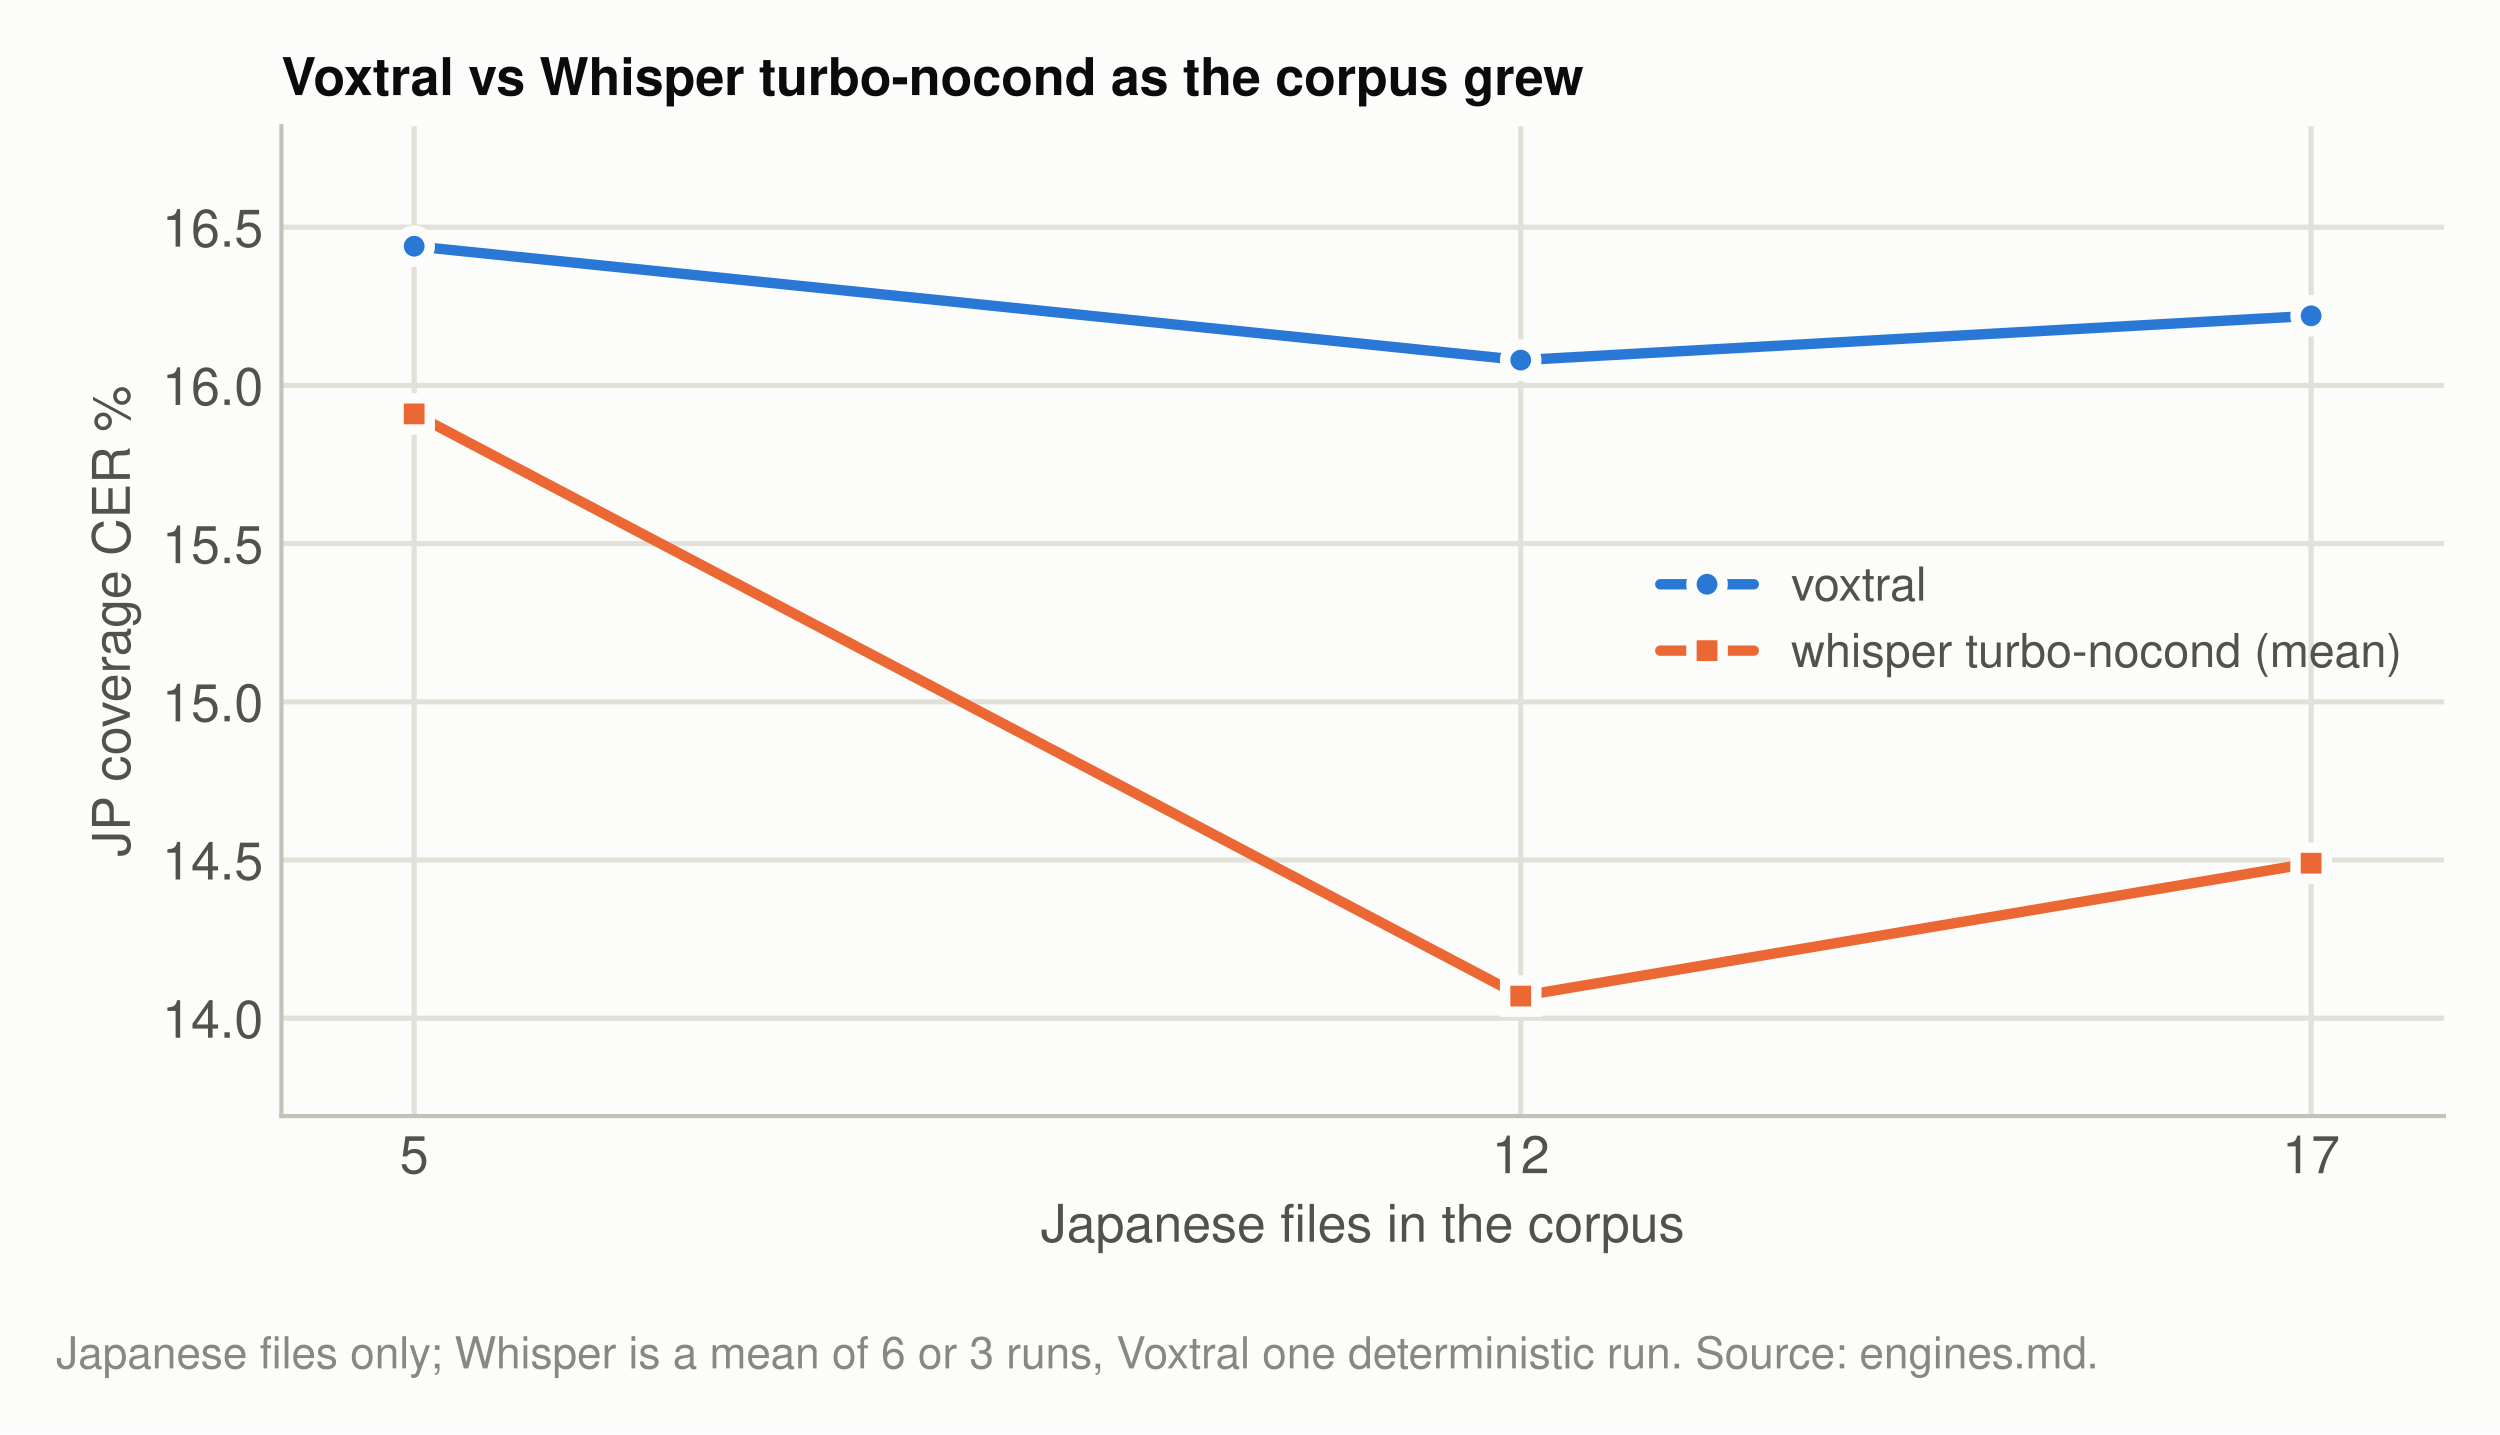
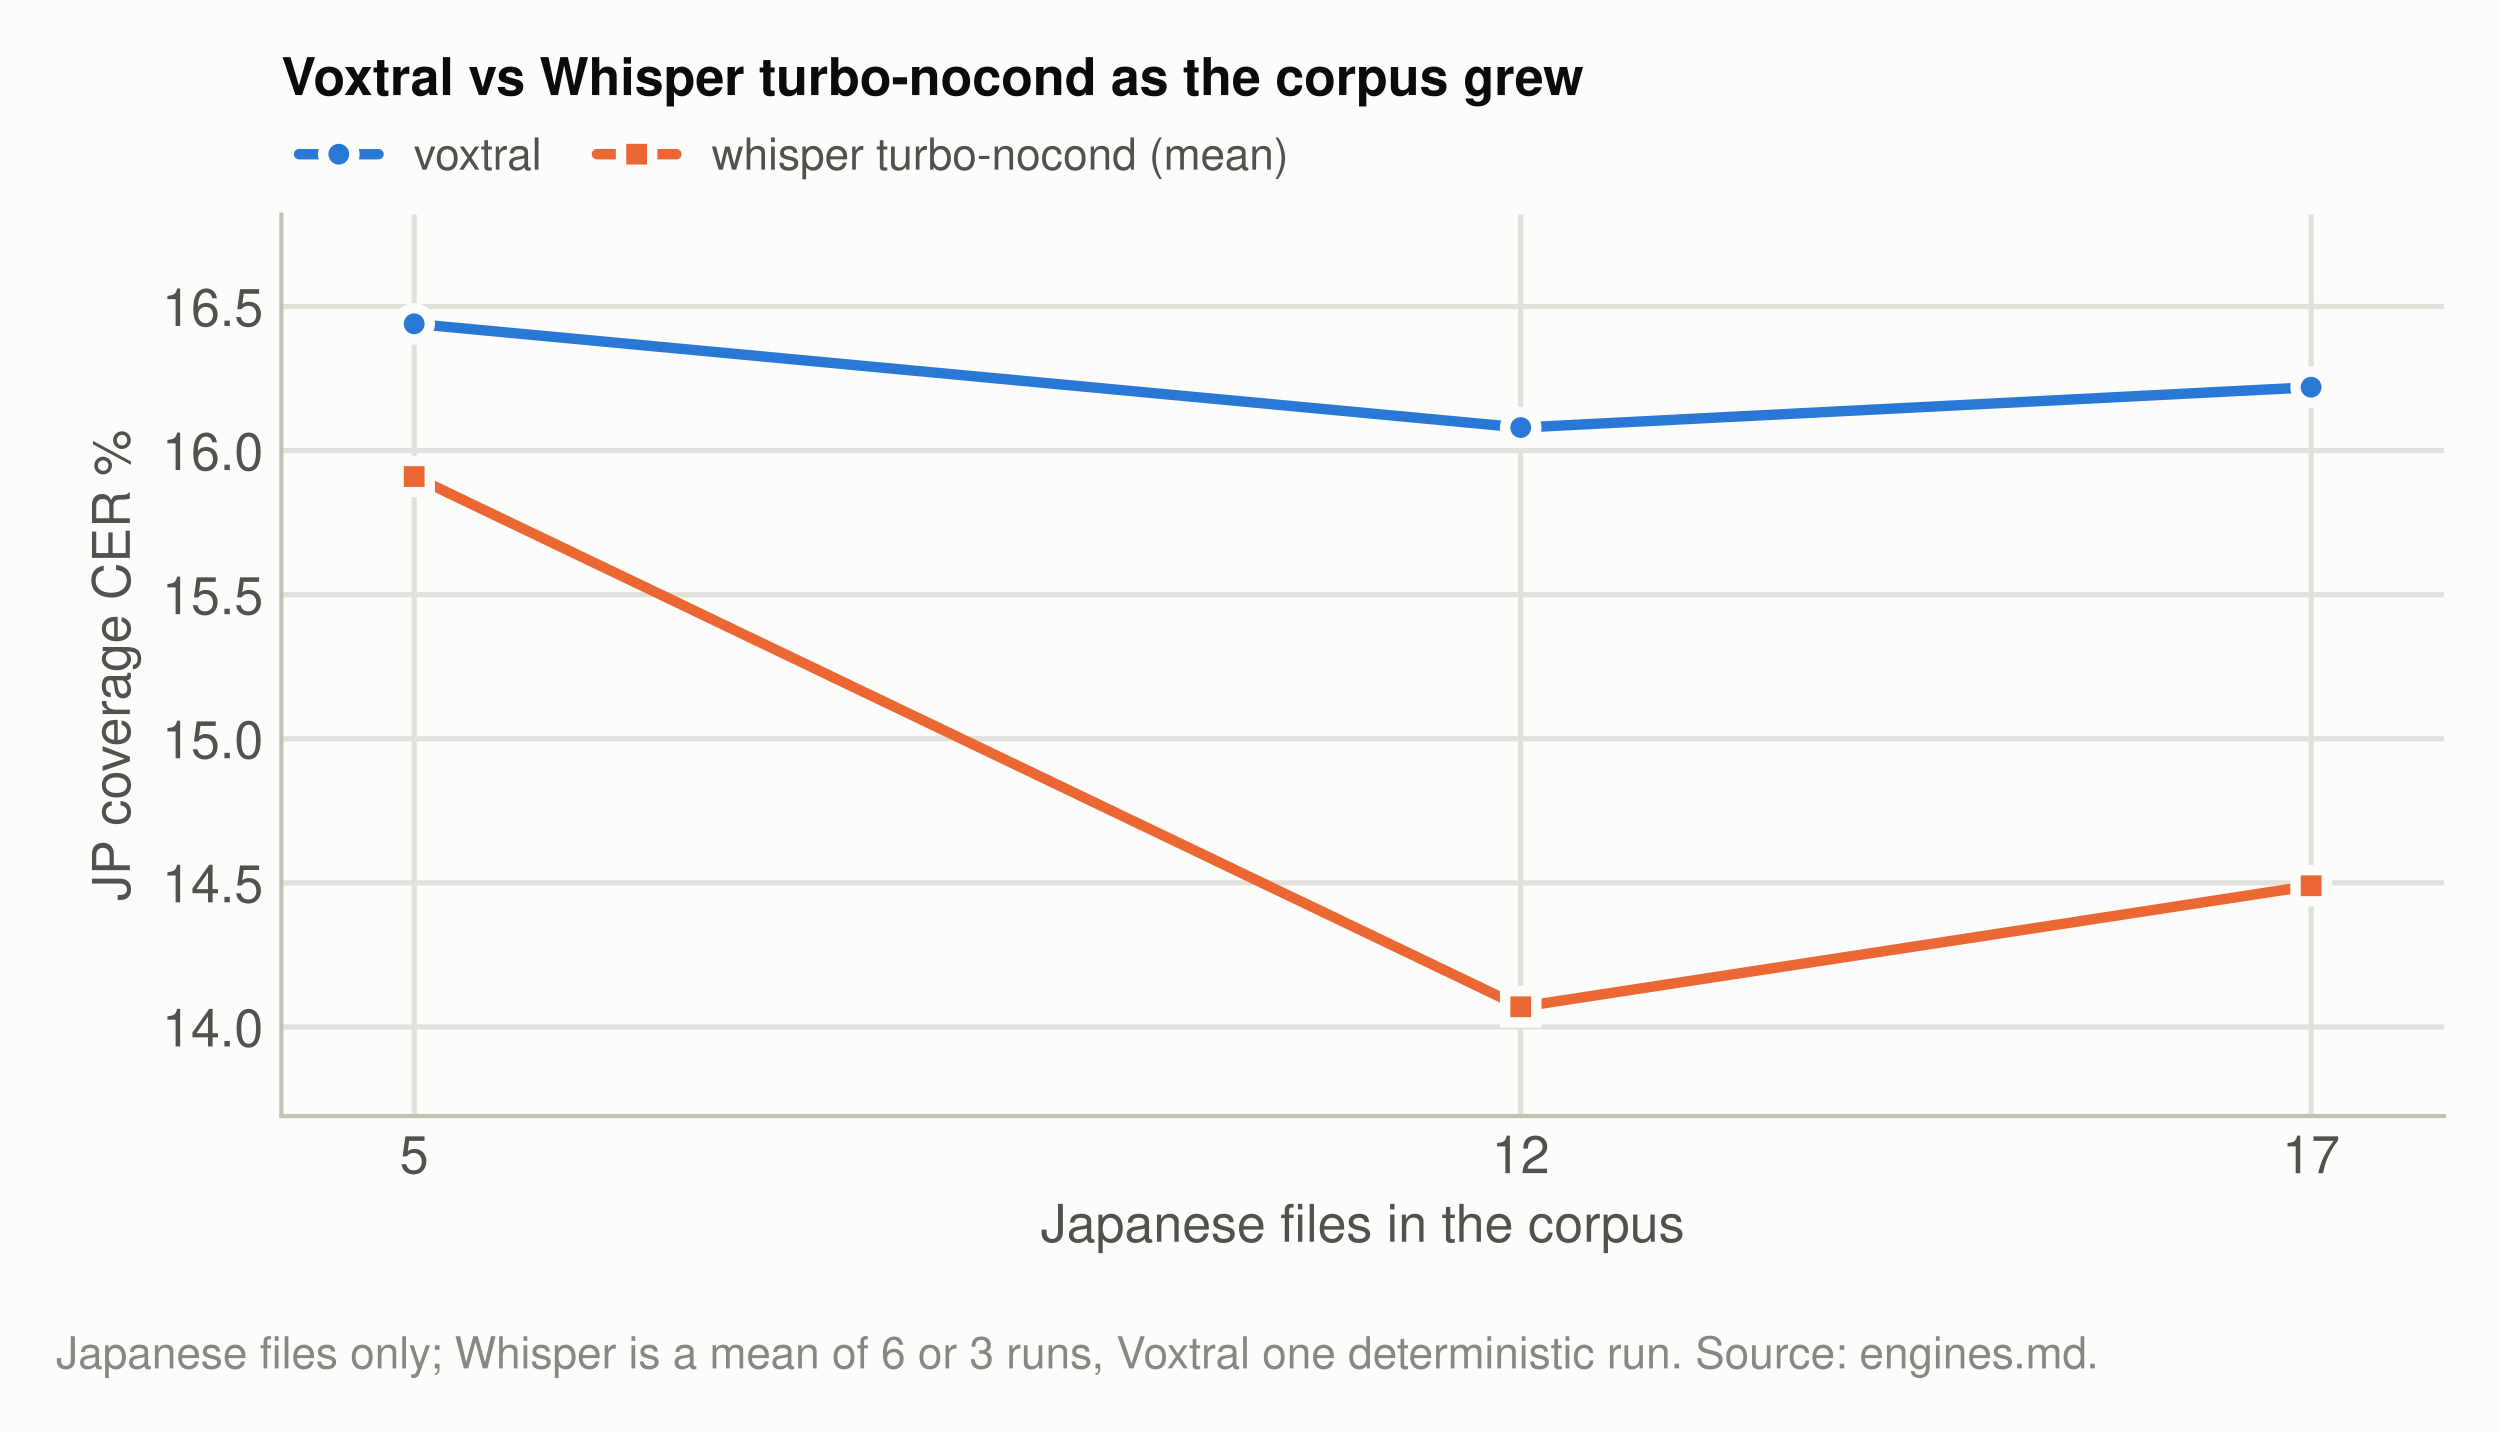
<svg xmlns="http://www.w3.org/2000/svg" xmlns:xlink="http://www.w3.org/1999/xlink" width="481.248pt" height="276.096pt" viewBox="0 0 481.248 276.096" version="1.1">
  <defs>
    <style type="text/css">*{stroke-linejoin: round; stroke-linecap: butt}</style>
  </defs>
  <g id="figure_1">
    <g id="patch_1">
      <path d="M 0 276.096  L 481.248 276.096  L 481.248 0  L 0 0  z " style="fill: #fcfcfb" />
    </g>
    <g id="axes_1">
      <g id="patch_2">
-         <path d="M 54.168 214.841  L 470.448 214.841  L 470.448 24.3  L 54.168 24.3  z " style="fill: #fcfcfb" />
+         <path d="M 54.168 214.841  L 470.448 214.841  L 470.448 41.3  L 54.168 41.3  z " style="fill: #fcfcfb" />
      </g>
      <g id="matplotlib.axis_1">
        <g id="xtick_1">
          <g id="line2d_1">
-             <path d="M 79.729 214.841  L 79.729 24.3  " clip-path="url(#p893edf536e)" style="fill: none; stroke: #e1e0d9; stroke-linecap: round" />
+             <path d="M 79.729 214.841  L 79.729 41.3  " clip-path="url(#p1cc51975ec)" style="fill: none; stroke: #e1e0d9; stroke-linecap: round" />
          </g>
          <g id="line2d_2" />
          <g id="text_1">
            <text style="font-size: 10px; font-family: 'Helvetica', 'Arial', 'DejaVu Sans'; text-anchor: middle; fill: #52514e" x="79.729" y="225.841" transform="rotate(-0 79.72905 225.8408)">5</text>
          </g>
        </g>
        <g id="xtick_2">
          <g id="line2d_3">
-             <path d="M 292.738 214.841  L 292.738 24.3  " clip-path="url(#p893edf536e)" style="fill: none; stroke: #e1e0d9; stroke-linecap: round" />
+             <path d="M 292.738 214.841  L 292.738 41.3  " clip-path="url(#p1cc51975ec)" style="fill: none; stroke: #e1e0d9; stroke-linecap: round" />
          </g>
          <g id="line2d_4" />
          <g id="text_2">
            <text style="font-size: 10px; font-family: 'Helvetica', 'Arial', 'DejaVu Sans'; text-anchor: middle; fill: #52514e" x="292.738" y="225.841" transform="rotate(-0 292.7378 225.8408)">12</text>
          </g>
        </g>
        <g id="xtick_3">
          <g id="line2d_5">
-             <path d="M 444.887 214.841  L 444.887 24.3  " clip-path="url(#p893edf536e)" style="fill: none; stroke: #e1e0d9; stroke-linecap: round" />
+             <path d="M 444.887 214.841  L 444.887 41.3  " clip-path="url(#p1cc51975ec)" style="fill: none; stroke: #e1e0d9; stroke-linecap: round" />
          </g>
          <g id="line2d_6" />
          <g id="text_3">
            <text style="font-size: 10px; font-family: 'Helvetica', 'Arial', 'DejaVu Sans'; text-anchor: middle; fill: #52514e" x="444.887" y="225.841" transform="rotate(-0 444.8869 225.8408)">17</text>
          </g>
        </g>
        <g id="text_4">
          <text style="font-size: 10px; font-family: 'Helvetica', 'Arial', 'DejaVu Sans'; text-anchor: middle; fill: #52514e" x="262.308" y="239.04" transform="rotate(-0 262.308 239.04)">Japanese files in the corpus</text>
        </g>
      </g>
      <g id="matplotlib.axis_2">
        <g id="ytick_1">
          <g id="line2d_7">
-             <path d="M 54.168 196.008  L 470.448 196.008  " clip-path="url(#p893edf536e)" style="fill: none; stroke: #e1e0d9; stroke-linecap: round" />
+             <path d="M 54.168 197.689  L 470.448 197.689  " clip-path="url(#p1cc51975ec)" style="fill: none; stroke: #e1e0d9; stroke-linecap: round" />
          </g>
          <g id="line2d_8" />
          <g id="text_5">
-             <text style="font-size: 10px; font-family: 'Helvetica', 'Arial', 'DejaVu Sans'; text-anchor: end; fill: #52514e" x="50.668" y="199.758" transform="rotate(-0 50.668 199.7584)">14.0</text>
+             <text style="font-size: 10px; font-family: 'Helvetica', 'Arial', 'DejaVu Sans'; text-anchor: end; fill: #52514e" x="50.668" y="201.439" transform="rotate(-0 50.668 201.4386)">14.0</text>
          </g>
        </g>
        <g id="ytick_2">
          <g id="line2d_9">
-             <path d="M 54.168 165.555  L 470.448 165.555  " clip-path="url(#p893edf536e)" style="fill: none; stroke: #e1e0d9; stroke-linecap: round" />
+             <path d="M 54.168 169.952  L 470.448 169.952  " clip-path="url(#p1cc51975ec)" style="fill: none; stroke: #e1e0d9; stroke-linecap: round" />
          </g>
          <g id="line2d_10" />
          <g id="text_6">
-             <text style="font-size: 10px; font-family: 'Helvetica', 'Arial', 'DejaVu Sans'; text-anchor: end; fill: #52514e" x="50.668" y="169.305" transform="rotate(-0 50.668 169.305)">14.5</text>
+             <text style="font-size: 10px; font-family: 'Helvetica', 'Arial', 'DejaVu Sans'; text-anchor: end; fill: #52514e" x="50.668" y="173.702" transform="rotate(-0 50.668 173.7023)">14.5</text>
          </g>
        </g>
        <g id="ytick_3">
          <g id="line2d_11">
-             <path d="M 54.168 135.102  L 470.448 135.102  " clip-path="url(#p893edf536e)" style="fill: none; stroke: #e1e0d9; stroke-linecap: round" />
+             <path d="M 54.168 142.216  L 470.448 142.216  " clip-path="url(#p1cc51975ec)" style="fill: none; stroke: #e1e0d9; stroke-linecap: round" />
          </g>
          <g id="line2d_12" />
          <g id="text_7">
-             <text style="font-size: 10px; font-family: 'Helvetica', 'Arial', 'DejaVu Sans'; text-anchor: end; fill: #52514e" x="50.668" y="138.852" transform="rotate(-0 50.668 138.8516)">15.0</text>
+             <text style="font-size: 10px; font-family: 'Helvetica', 'Arial', 'DejaVu Sans'; text-anchor: end; fill: #52514e" x="50.668" y="145.966" transform="rotate(-0 50.668 145.9659)">15.0</text>
          </g>
        </g>
        <g id="ytick_4">
          <g id="line2d_13">
-             <path d="M 54.168 104.648  L 470.448 104.648  " clip-path="url(#p893edf536e)" style="fill: none; stroke: #e1e0d9; stroke-linecap: round" />
+             <path d="M 54.168 114.48  L 470.448 114.48  " clip-path="url(#p1cc51975ec)" style="fill: none; stroke: #e1e0d9; stroke-linecap: round" />
          </g>
          <g id="line2d_14" />
          <g id="text_8">
-             <text style="font-size: 10px; font-family: 'Helvetica', 'Arial', 'DejaVu Sans'; text-anchor: end; fill: #52514e" x="50.668" y="108.398" transform="rotate(-0 50.668 108.3982)">15.5</text>
+             <text style="font-size: 10px; font-family: 'Helvetica', 'Arial', 'DejaVu Sans'; text-anchor: end; fill: #52514e" x="50.668" y="118.23" transform="rotate(-0 50.668 118.2296)">15.5</text>
          </g>
        </g>
        <g id="ytick_5">
          <g id="line2d_15">
-             <path d="M 54.168 74.195  L 470.448 74.195  " clip-path="url(#p893edf536e)" style="fill: none; stroke: #e1e0d9; stroke-linecap: round" />
+             <path d="M 54.168 86.743  L 470.448 86.743  " clip-path="url(#p1cc51975ec)" style="fill: none; stroke: #e1e0d9; stroke-linecap: round" />
          </g>
          <g id="line2d_16" />
          <g id="text_9">
-             <text style="font-size: 10px; font-family: 'Helvetica', 'Arial', 'DejaVu Sans'; text-anchor: end; fill: #52514e" x="50.668" y="77.945" transform="rotate(-0 50.668 77.94484)">16.0</text>
+             <text style="font-size: 10px; font-family: 'Helvetica', 'Arial', 'DejaVu Sans'; text-anchor: end; fill: #52514e" x="50.668" y="90.493" transform="rotate(-0 50.668 90.49323)">16.0</text>
          </g>
        </g>
        <g id="ytick_6">
          <g id="line2d_17">
-             <path d="M 54.168 43.741  L 470.448 43.741  " clip-path="url(#p893edf536e)" style="fill: none; stroke: #e1e0d9; stroke-linecap: round" />
+             <path d="M 54.168 59.007  L 470.448 59.007  " clip-path="url(#p1cc51975ec)" style="fill: none; stroke: #e1e0d9; stroke-linecap: round" />
          </g>
          <g id="line2d_18" />
          <g id="text_10">
-             <text style="font-size: 10px; font-family: 'Helvetica', 'Arial', 'DejaVu Sans'; text-anchor: end; fill: #52514e" x="50.668" y="47.491" transform="rotate(-0 50.668 47.49144)">16.5</text>
+             <text style="font-size: 10px; font-family: 'Helvetica', 'Arial', 'DejaVu Sans'; text-anchor: end; fill: #52514e" x="50.668" y="62.757" transform="rotate(-0 50.668 62.75688)">16.5</text>
          </g>
        </g>
        <g id="text_11">
-           <text style="font-size: 10px; font-family: 'Helvetica', 'Arial', 'DejaVu Sans'; text-anchor: middle; fill: #52514e" x="24.995" y="119.57" transform="rotate(-90 24.99456 119.5704)">JP coverage CER %</text>
+           <text style="font-size: 10px; font-family: 'Helvetica', 'Arial', 'DejaVu Sans'; text-anchor: middle; fill: #52514e" x="24.995" y="128.07" transform="rotate(-90 24.99456 128.0704)">JP coverage CER %</text>
        </g>
      </g>
      <g id="patch_3">
-         <path d="M 54.168 214.841  L 54.168 24.3  " style="fill: none; stroke: #c3c2b7; stroke-width: 0.8; stroke-linejoin: miter; stroke-linecap: square" />
+         <path d="M 54.168 214.841  L 54.168 41.3  " style="fill: none; stroke: #c3c2b7; stroke-width: 0.8; stroke-linejoin: miter; stroke-linecap: square" />
      </g>
      <g id="patch_4">
        <path d="M 54.168 214.841  L 470.448 214.841  " style="fill: none; stroke: #c3c2b7; stroke-width: 0.8; stroke-linejoin: miter; stroke-linecap: square" />
      </g>
      <g id="line2d_19">
-         <path d="M 79.729 47.396  L 292.738 69.322  L 444.887 60.795  " clip-path="url(#p893edf536e)" style="fill: none; stroke: #2a78d6; stroke-width: 2; stroke-linecap: round" />
+         <path d="M 79.729 62.335  L 292.738 82.305  L 444.887 74.539  " clip-path="url(#p1cc51975ec)" style="fill: none; stroke: #2a78d6; stroke-width: 2; stroke-linecap: round" />
        <defs>
          <path id="m18ba76b1aa" d="M 0 3  C 0.796 3 1.559 2.684 2.121 2.121  C 2.684 1.559 3 0.796 3 0  C 3 -0.796 2.684 -1.559 2.121 -2.121  C 1.559 -2.684 0.796 -3 0 -3  C -0.796 -3 -1.559 -2.684 -2.121 -2.121  C -2.684 -1.559 -3 -0.796 -3 0  C -3 0.796 -2.684 1.559 -2.121 2.121  C -1.559 2.684 -0.796 3 0 3  z " style="stroke: #fcfcfb; stroke-width: 2" />
        </defs>
-         <g clip-path="url(#p893edf536e)">
-           <use xlink:href="#m18ba76b1aa" x="79.729" y="47.396" style="fill: #2a78d6; stroke: #fcfcfb; stroke-width: 2" />
-           <use xlink:href="#m18ba76b1aa" x="292.738" y="69.322" style="fill: #2a78d6; stroke: #fcfcfb; stroke-width: 2" />
-           <use xlink:href="#m18ba76b1aa" x="444.887" y="60.795" style="fill: #2a78d6; stroke: #fcfcfb; stroke-width: 2" />
+         <g clip-path="url(#p1cc51975ec)">
+           <use xlink:href="#m18ba76b1aa" x="79.729" y="62.335" style="fill: #2a78d6; stroke: #fcfcfb; stroke-width: 2" />
+           <use xlink:href="#m18ba76b1aa" x="292.738" y="82.305" style="fill: #2a78d6; stroke: #fcfcfb; stroke-width: 2" />
+           <use xlink:href="#m18ba76b1aa" x="444.887" y="74.539" style="fill: #2a78d6; stroke: #fcfcfb; stroke-width: 2" />
        </g>
      </g>
      <g id="line2d_20">
-         <path d="M 79.729 79.676  L 292.738 191.745  L 444.887 166.164  " clip-path="url(#p893edf536e)" style="fill: none; stroke: #eb6834; stroke-width: 2; stroke-linecap: round" />
+         <path d="M 79.729 91.736  L 292.738 193.806  L 444.887 170.507  " clip-path="url(#p1cc51975ec)" style="fill: none; stroke: #eb6834; stroke-width: 2; stroke-linecap: round" />
        <defs>
          <path id="mdab91e5291" d="M -3 3  L 3 3  L 3 -3  L -3 -3  z " style="stroke: #fcfcfb; stroke-width: 2; stroke-linejoin: miter" />
        </defs>
-         <g clip-path="url(#p893edf536e)">
-           <use xlink:href="#mdab91e5291" x="79.729" y="79.676" style="fill: #eb6834; stroke: #fcfcfb; stroke-width: 2; stroke-linejoin: miter" />
-           <use xlink:href="#mdab91e5291" x="292.738" y="191.745" style="fill: #eb6834; stroke: #fcfcfb; stroke-width: 2; stroke-linejoin: miter" />
-           <use xlink:href="#mdab91e5291" x="444.887" y="166.164" style="fill: #eb6834; stroke: #fcfcfb; stroke-width: 2; stroke-linejoin: miter" />
+         <g clip-path="url(#p1cc51975ec)">
+           <use xlink:href="#mdab91e5291" x="79.729" y="91.736" style="fill: #eb6834; stroke: #fcfcfb; stroke-width: 2; stroke-linejoin: miter" />
+           <use xlink:href="#mdab91e5291" x="292.738" y="193.806" style="fill: #eb6834; stroke: #fcfcfb; stroke-width: 2; stroke-linejoin: miter" />
+           <use xlink:href="#mdab91e5291" x="444.887" y="170.507" style="fill: #eb6834; stroke: #fcfcfb; stroke-width: 2; stroke-linejoin: miter" />
        </g>
      </g>
      <g id="text_12">
        <text style="font-weight: 700; font-size: 10px; font-family: 'Helvetica', 'Arial', 'DejaVu Sans'; text-anchor: start; fill: #0b0b0b" x="54.168" y="18.3" transform="rotate(-0 54.168 18.3)">Voxtral vs Whisper turbo-nocond as the corpus grew</text>
      </g>
      <g id="legend_1">
        <g id="line2d_21">
-           <path d="M 319.6 112.468  L 328.6 112.468  L 337.6 112.468  " style="fill: none; stroke: #2a78d6; stroke-width: 2; stroke-linecap: round" />
+           <path d="M 57.568 29.682  L 65.218 29.682  L 72.868 29.682  " style="fill: none; stroke: #2a78d6; stroke-width: 2; stroke-linecap: round" />
          <g>
-             <use xlink:href="#m18ba76b1aa" x="328.6" y="112.468" style="fill: #2a78d6; stroke: #fcfcfb; stroke-width: 2" />
+             <use xlink:href="#m18ba76b1aa" x="65.218" y="29.682" style="fill: #2a78d6; stroke: #fcfcfb; stroke-width: 2" />
          </g>
        </g>
        <g id="text_13">
-           <text style="font-size: 9px; font-family: 'Helvetica', 'Arial', 'DejaVu Sans'; text-anchor: start; fill: #52514e" x="344.8" y="115.618" transform="rotate(-0 344.7996 115.6178)">voxtral</text>
+           <text style="font-size: 8.5px; font-family: 'Helvetica', 'Arial', 'DejaVu Sans'; text-anchor: start; fill: #52514e" x="79.668" y="32.657" transform="rotate(-0 79.668 32.65747)">voxtral</text>
        </g>
        <g id="line2d_22">
-           <path d="M 319.6 125.247  L 328.6 125.247  L 337.6 125.247  " style="fill: none; stroke: #eb6834; stroke-width: 2; stroke-linecap: round" />
+           <path d="M 114.902 29.682  L 122.552 29.682  L 130.202 29.682  " style="fill: none; stroke: #eb6834; stroke-width: 2; stroke-linecap: round" />
          <g>
-             <use xlink:href="#mdab91e5291" x="328.6" y="125.247" style="fill: #eb6834; stroke: #fcfcfb; stroke-width: 2; stroke-linejoin: miter" />
+             <use xlink:href="#mdab91e5291" x="122.552" y="29.682" style="fill: #eb6834; stroke: #fcfcfb; stroke-width: 2; stroke-linejoin: miter" />
          </g>
        </g>
        <g id="text_14">
-           <text style="font-size: 9px; font-family: 'Helvetica', 'Arial', 'DejaVu Sans'; text-anchor: start; fill: #52514e" x="344.8" y="128.397" transform="rotate(-0 344.7996 128.3971)">whisper turbo-nocond (mean)</text>
+           <text style="font-size: 8.5px; font-family: 'Helvetica', 'Arial', 'DejaVu Sans'; text-anchor: start; fill: #52514e" x="137.002" y="32.657" transform="rotate(-0 137.0018 32.65747)">whisper turbo-nocond (mean)</text>
        </g>
      </g>
    </g>
    <g id="text_15">
      <text style="font-size: 8.5px; font-family: 'Helvetica', 'Arial', 'DejaVu Sans'; text-anchor: start; fill: #898781" x="10.8" y="263.415" transform="rotate(-0 10.8 263.415)">Japanese files only; Whisper is a mean of 6 or 3 runs, Voxtral one deterministic run. Source: engines.md.</text>
    </g>
  </g>
  <defs>
-     <clipPath id="p893edf536e">
-       <rect x="54.168" y="24.3" width="416.28" height="190.541" />
+     <clipPath id="p1cc51975ec">
+       <rect x="54.168" y="41.3" width="416.28" height="173.541" />
    </clipPath>
  </defs>
</svg>
